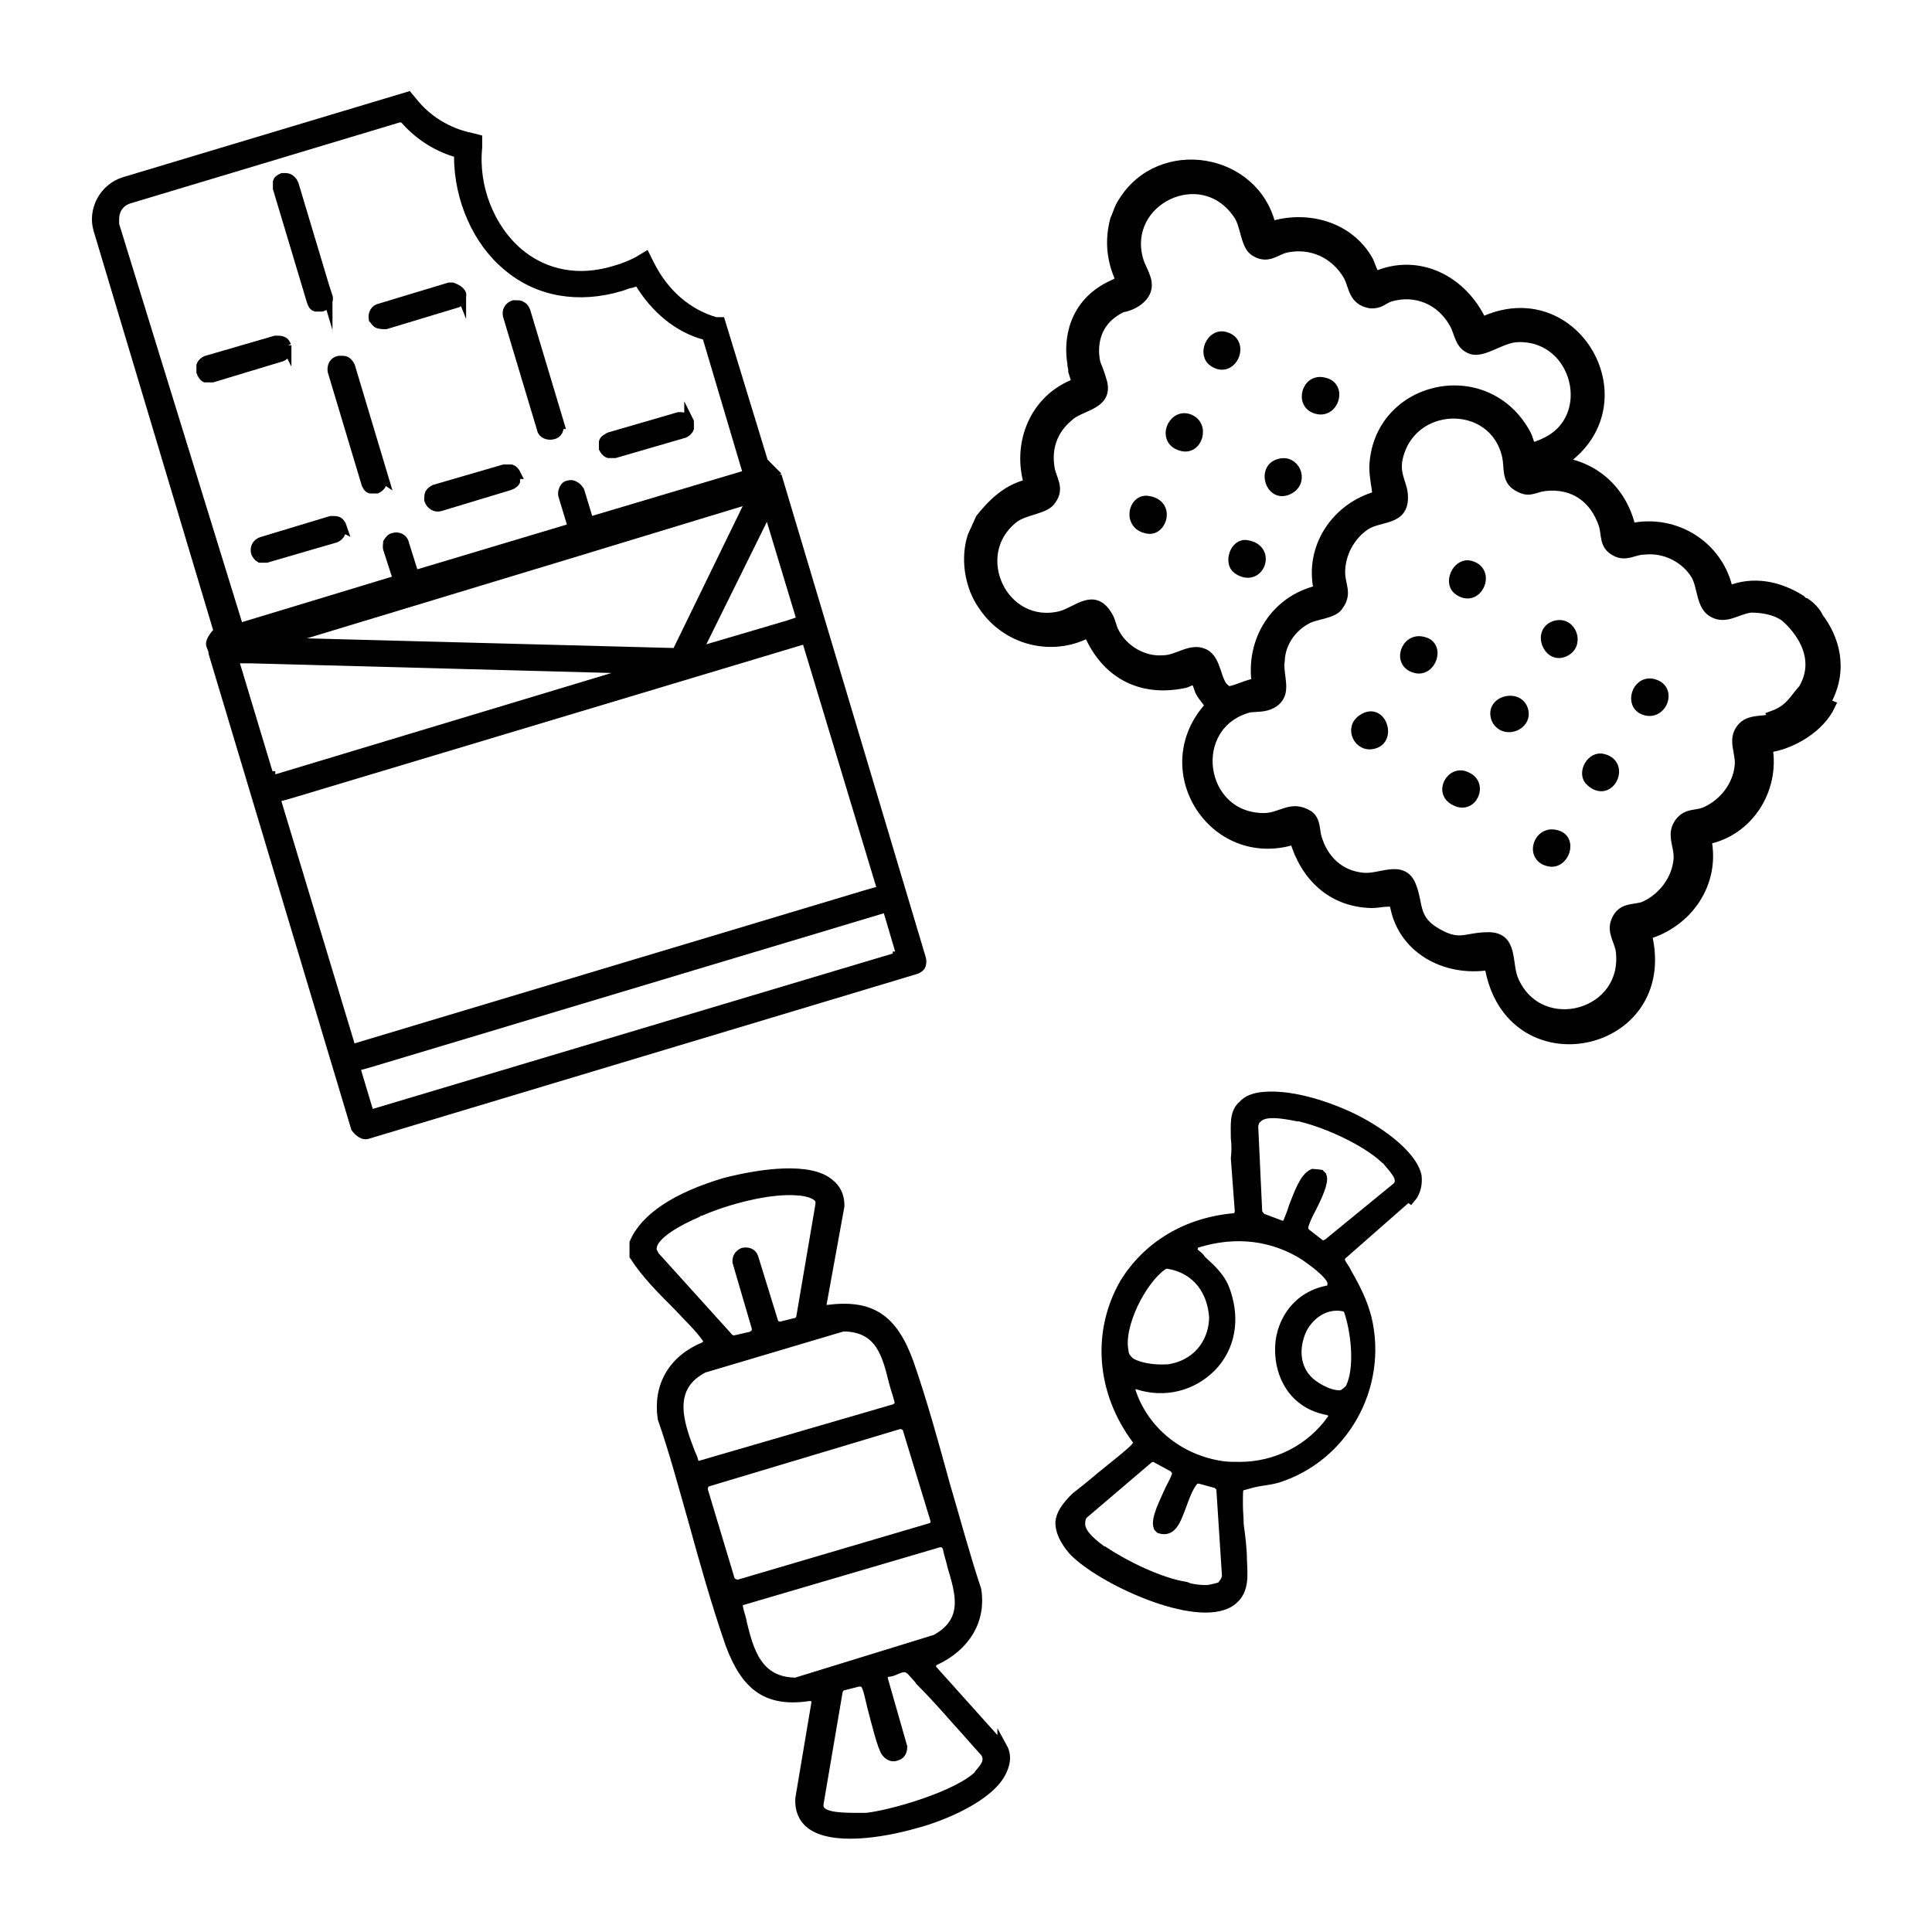
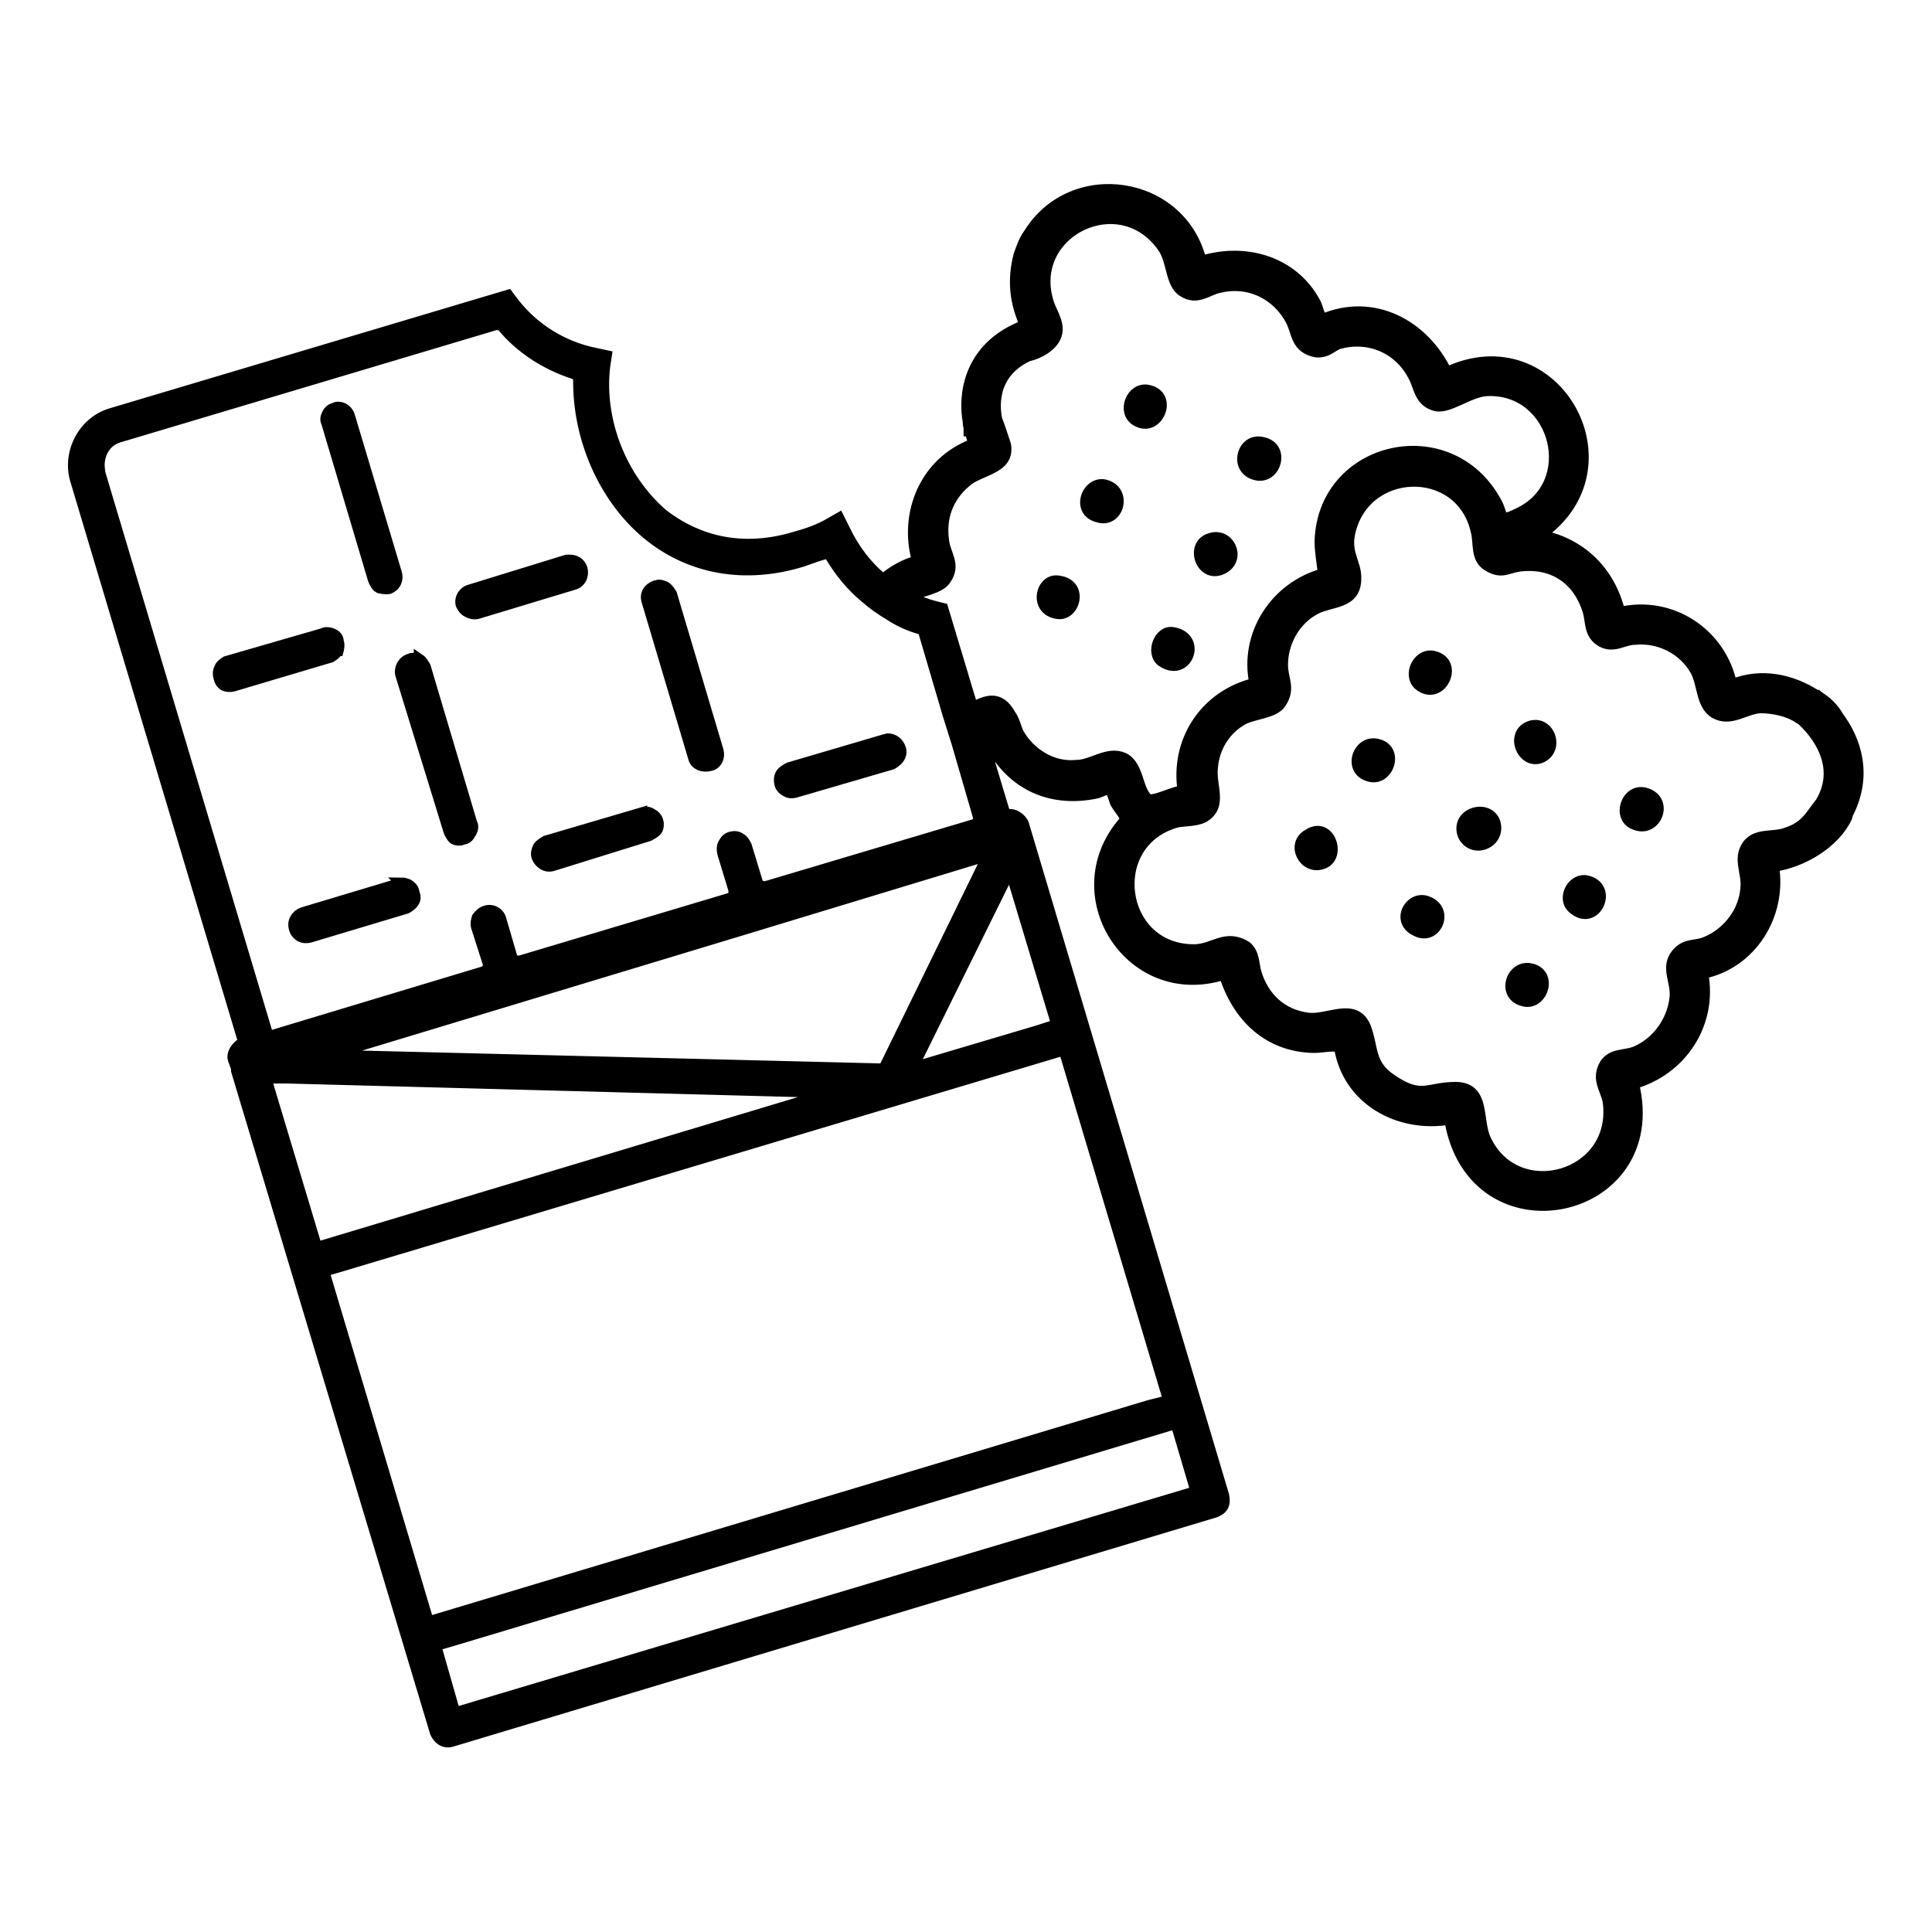
<svg xmlns="http://www.w3.org/2000/svg" id="Calque_1" viewBox="0 0 24 24">
  <defs>
-     <style>.cls-1{stroke:#000;stroke-miterlimit:10;stroke-width:.12px;}</style>
+     <style>.cls-1{stroke:#000;stroke-miterlimit:10;stroke-width:.14px;}</style>
  </defs>
-   <path class="cls-1" d="M3.56,4.29s0,.06,0,.08c-.01.03-.04.05-.06.06l-.86.26s-.06,0-.09,0c-.02-.01-.04-.04-.05-.07,0-.02,0-.05,0-.08.01-.03.04-.05.06-.06l.86-.25s.02,0,.03,0c.02,0,.04,0,.06.01.03.01.04.04.05.06Z" />
-   <path class="cls-1" d="M4.07,3.67c.02.06-.01.12-.07.14-.03,0-.06,0-.08,0-.03-.01-.04-.04-.05-.07l-.42-1.4s0-.06,0-.08c.01-.03.04-.04.06-.05.01,0,.02,0,.04,0,.04,0,.08.03.1.08l.42,1.4Z" />
-   <path class="cls-1" d="M4.23,6.54s0,.06,0,.08c-.01.03-.04.05-.06.06l-.86.25s-.06,0-.08,0c-.02-.01-.04-.04-.05-.06-.02-.06.01-.12.07-.14l.86-.26s.02,0,.03,0c.02,0,.04,0,.06.01.02.01.04.04.05.07Z" />
-   <path class="cls-1" d="M4.74,5.93s0,.06,0,.08c-.01.03-.04.05-.06.06-.03,0-.06,0-.08,0-.03-.01-.04-.04-.05-.06l-.42-1.4c-.01-.06.02-.12.08-.13,0,0,.02,0,.04,0s.03,0,.05.01c.02.01.04.04.05.06l.42,1.4Z" />
-   <path class="cls-1" d="M5.73,3.64c.01.06-.01.12-.08.13l-.86.26s-.06,0-.09-.01c-.03-.01-.04-.04-.06-.06-.01-.06.02-.12.08-.13l.86-.26h.04s.09.03.11.08Z" />
-   <path class="cls-1" d="M6.4,5.89s0,.06,0,.09c-.01.02-.04.04-.07.05l-.86.26c-.06.02-.12-.02-.14-.08,0-.03,0-.06.01-.08.01-.02.04-.04.06-.05l.86-.25s.06,0,.09,0c.03.01.05.04.06.06Z" />
-   <path class="cls-1" d="M6.94,5.27c.01.06-.01.12-.08.13-.05.01-.12-.01-.13-.07l-.42-1.4c-.02-.06.01-.12.07-.14.01,0,.02,0,.04,0s.04,0,.05.01c.03.01.05.04.06.07l.42,1.4Z" />
-   <path class="cls-1" d="M8.56,5.24s0,.06,0,.08c-.01.03-.04.05-.06.06l-.86.25s-.06,0-.08,0c-.03-.01-.05-.04-.06-.06,0-.03,0-.06,0-.08.01-.03.04-.04.07-.06l.86-.25s.02,0,.03,0c.05,0,.09.04.11.08Z" />
-   <path class="cls-1" d="M9.66,5.92s-.07-.08-.11-.08h-.04s-.01-.04-.01-.04l-.55-1.8h-.06c-.35-.1-.64-.35-.82-.71l-.05-.1-.1.06c-.08.04-.17.08-.28.11-.56.17-.96-.02-1.19-.21-.37-.31-.57-.83-.52-1.32v-.1s-.08-.02-.08-.02c-.29-.06-.55-.22-.73-.45l-.05-.06-3.53,1.06c-.25.08-.39.35-.32.59l1.5,5.01-.04.02s-.07.08-.06.13l.03.08v.02l1.77,5.9s.07.1.14.08l6.82-2.05s.05-.02.06-.05c.01-.03.01-.06,0-.09l-1.79-5.99ZM9.54,6.32l.42,1.39-.18.06-1.12.33.88-1.78ZM8.42,8.11h-.04l-4.94-.13,3.73-1.13,2.17-.66-.93,1.91ZM1.42,2.79s0-.05,0-.07c0-.11.06-.21.18-.25l3.36-1.01s.04,0,.06.01c.17.2.4.35.64.42.02,0,.04.03.04.05,0,.53.23,1.06.61,1.37.38.32.88.4,1.39.25.04-.01.08-.03.12-.04.02,0,.04-.01.07-.02.02,0,.05,0,.06.02.19.31.47.55.8.64.02,0,.03.01.04.04l.49,1.65s0,.06-.04.06l-1.88.56s-.06,0-.06-.04l-.1-.33s-.03-.05-.06-.06c-.03-.02-.06-.02-.08-.01-.03,0-.05.03-.06.06-.01.02-.01.06,0,.08l.1.33s0,.04,0,.04c0,.01-.01.03-.03.03l-1.87.56s-.01,0-.02,0c-.02,0-.04,0-.05-.03l-.11-.35c-.01-.06-.08-.09-.13-.07-.03,0-.05.03-.07.06,0,.02-.01.05,0,.08l.11.34h0s-.01.06-.04.06l-1.88.57s0,0-.01,0-.01,0-.03,0c0,0-.02-.02-.02-.04L1.42,2.79ZM3.34,9.64l-.44-1.46h.21s4.86.13,4.86.13l-4.61,1.39v-.06ZM4.35,13.04v-.05s-.93-3.08-.93-3.08l.18-.05,6.43-1.93v.05s.93,3.08.93,3.08l-.18.05-6.43,1.93ZM11.15,11.89l-6.56,1.96-.18-.6.18-.05,6.43-1.93.18.61h-.05Z" />
-   <path class="cls-1" d="M12.45,21.71l-.87-.97s-.02-.04-.01-.06c0-.02.01-.05.04-.05.39-.18.58-.51.52-.88-.14-.42-.26-.87-.39-1.31-.14-.51-.28-1.02-.45-1.51-.2-.55-.47-.73-1.01-.66-.02,0-.05,0-.06-.02-.01-.01-.02-.04-.01-.06l.22-1.21c0-.12-.04-.21-.13-.28-.24-.2-.82-.13-1.29-.01-.61.18-1,.44-1.13.75v.16c.14.22.34.42.54.62.12.13.26.26.36.4.01.01.02.04.01.06,0,.02-.01.04-.04.05-.39.16-.58.49-.52.89.14.4.26.85.38,1.27.14.51.29,1.04.46,1.53.2.54.47.73.99.65h.01s.04.01.06.02c.01.01.01.04.01.06l-.2,1.19c-.01.14.04.25.13.32.26.2.86.12,1.31-.01.31-.08.93-.33,1.07-.66.05-.11.05-.2,0-.29ZM8.12,15.58s-.01-.02-.02-.04c-.05-.24.58-.48.59-.49.34-.15.87-.29,1.22-.26,0,0,.25.01.28.13v.04l-.24,1.41s-.02.06-.06.06l-.2.05s-.07-.01-.08-.05l-.25-.81c-.02-.06-.08-.07-.13-.06-.02.01-.08.04-.07.12l.24.82s0,.04-.01.06c-.01.01-.02.02-.05.04l-.22.05h-.01s-.04-.01-.05-.02l-.94-1.04ZM8.69,18.22s-.06-.02-.07-.05c-.01-.04-.02-.07-.04-.11-.13-.34-.31-.8.13-1.05.01,0,.01-.01.01-.01l1.75-.52s.01-.01.02,0c.45.01.53.36.61.68.02.08.05.16.07.24.01.01,0,.04,0,.06-.01.01-.02.02-.05.04l-2.44.71h-.01ZM9.14,19.68s-.06-.02-.07-.05l-.34-1.13s.01-.08.05-.09l2.4-.72s.08.01.09.05l.35,1.15s0,.04-.01.05c-.01.02-.02.04-.05.04l-2.41.71h-.01ZM9.91,20.9h-.02c-.49,0-.59-.41-.67-.73-.01-.07-.04-.14-.05-.2-.01-.01,0-.04,0-.05.01-.02.02-.04.05-.04l2.45-.72s.04,0,.06.01c.01,0,.02.02.04.05.01.07.04.15.06.24.09.31.21.66-.18.89,0,.01-.01.01-.01.01l-1.72.53ZM12.17,22.04c-.26.27-1.11.51-1.41.54h-.12c-.27,0-.44-.02-.47-.13v-.04l.24-1.41s.02-.05.06-.06l.2-.05s.05,0,.07.02c.02.02.04.05.09.28.05.19.13.52.18.58.04.05.09.06.13.04.05-.01.07-.06.07-.11l-.24-.84s-.01-.05.01-.06c.02-.04.07-.02.13-.05.05-.02.12-.06.18-.02h.01c.08.09.12.13.13.15.16.16.32.34.47.51.12.13.22.25.34.38.07.11-.02.2-.07.26Z" />
-   <path class="cls-1" d="M17.52,14.89c.07-.08.09-.18.08-.28-.06-.28-.51-.59-.86-.75-.31-.14-.66-.24-.94-.24-.15,0-.28.02-.36.11-.11.09-.09.25-.09.41.01.08.01.16,0,.25l.05.67s-.02.07-.06.07c-.59.05-1.08.34-1.37.81-.35.61-.29,1.35.15,1.94.02.01.02.04.01.06-.01.04-.05.08-.45.4-.14.12-.27.22-.32.26-.12.12-.18.21-.19.31,0,.11.05.22.16.35.34.36,1.53.91,1.95.64.18-.12.16-.31.15-.52,0-.14-.02-.29-.04-.44,0-.08-.01-.16-.01-.24,0-.14,0-.19.01-.21s.04-.04.06-.04c.07-.02.14-.04.21-.05s.14-.02.21-.04c.82-.26,1.31-1.13,1.11-1.98-.05-.2-.14-.38-.25-.57-.02-.05-.06-.09-.08-.14-.01-.02,0-.06.02-.08l.82-.72ZM14.44,15.71s.04-.01.06-.01c.39.06.56.36.58.66,0,.26-.15.56-.52.64-.04.01-.08.01-.13.01-.12,0-.27-.02-.38-.08-.07-.05-.09-.11-.09-.14-.07-.32.22-.89.48-1.07ZM15.17,19.71s-.12.04-.19.04c-.11,0-.21-.02-.25-.04-.32-.05-.75-.26-1.02-.44h-.01c-.11-.08-.27-.2-.28-.33,0-.06.01-.11.05-.14l.81-.69s.06-.02.08,0l.22.12s.05.05.04.08c-.01.05-.05.12-.09.2-.06.14-.18.36-.14.46,0,0,.01.01.02.02.14.04.19-.07.28-.32.04-.11.08-.21.14-.28.02-.02.05-.02.07-.02l.22.06s.05.04.05.07l.07,1.08c-.01.06-.04.09-.07.13ZM16.54,17.64c-.26.36-.68.58-1.14.58-.08,0-.15,0-.22-.01-.54-.08-.97-.44-1.13-.92-.01-.02,0-.06.01-.07.02-.02.05-.04.07-.02.34.11.68.02.92-.22.24-.25.29-.59.18-.92-.06-.19-.18-.29-.31-.41-.02-.04-.06-.06-.09-.09-.01-.01-.02-.04-.01-.06,0-.02.02-.05.05-.06.48-.15.95-.09,1.34.16.07.05.32.22.34.33,0,.04,0,.06-.02.08-.01.01-.02.02-.04.02-.41.08-.6.44-.59.75,0,.28.15.66.6.74.02.01.05.02.06.05,0,.02,0,.05-.01.07ZM16.69,16.23s.05.01.06.04c.09.25.15.73.02.98h0s-.07.08-.12.08h-.02c-.14,0-.33-.12-.39-.19-.18-.19-.15-.46-.06-.64.11-.2.31-.31.51-.27ZM16.49,15.45s-.04.02-.05.02-.04-.01-.05-.02l-.18-.14s-.02-.04-.02-.06c.01-.06.05-.15.11-.26.06-.12.15-.31.12-.38t-.02-.02s-.08-.01-.09-.01c-.11.05-.18.26-.24.41-.02.07-.05.14-.07.19-.01.04-.06.05-.09.04l-.24-.09s-.04-.04-.05-.07l-.05-1.07c.01-.06.02-.08.06-.11.09-.08.29-.05.49-.01.02,0,.05,0,.06.01.32.08.78.29,1.02.51h.01c.08.11.24.24.15.35l-.88.72Z" />
-   <path class="cls-1" d="M22.69,8.74s0-.02,0-.03c.22-.41.09-.79-.1-1.04-.03-.07-.1-.14-.16-.18,0,0-.02,0-.03-.01,0,0-.02-.02-.03-.03h0c-.27-.17-.59-.24-.9-.11-.11-.55-.65-.9-1.21-.78-.1-.44-.42-.75-.86-.82,1.06-.71.17-2.29-.99-1.74-.24-.52-.79-.8-1.32-.57-.03-.02-.07-.15-.09-.19-.24-.43-.76-.57-1.21-.43-.2-.86-1.38-1.05-1.84-.3-.05.07-.07.16-.1.22-.07.27-.04.51.07.75-.01.02-.06.04-.1.06h0c-.5.23-.55.7-.5.98,0,0,0,0,0,.01,0,0,0,.03.01.04,0,.01,0,.03,0,.04h0c.02.06.04.13.04.15-.52.19-.74.75-.59,1.25-.26.06-.44.23-.6.43l-.1.22c-.09.27-.04.62.13.86.29.44.86.58,1.31.34.21.5.64.74,1.18.63.04,0,.11-.06.15-.03.03.02.04.11.07.15.02.04.11.14.11.16-.72.78.04,1.98,1.05,1.66.13.45.46.78.96.79.09,0,.18-.03.28-.01.08.57.63.87,1.18.78.24,1.48,2.31,1.05,1.96-.38.51-.15.85-.64.74-1.18.52-.1.85-.62.76-1.14.3-.04.65-.25.78-.53ZM15.22,8.56c-.12-.09-.1-.36-.26-.44-.17-.08-.33.08-.51.08-.25.02-.5-.13-.61-.35-.03-.05-.04-.14-.08-.2-.17-.29-.37-.06-.58,0-.72.18-1.16-.76-.59-1.21.14-.11.4-.11.47-.23.11-.15,0-.26-.02-.4-.04-.25.04-.47.23-.63.14-.14.47-.14.43-.4,0-.02-.05-.18-.09-.27-.02-.09-.09-.49.33-.69h0c.13-.02.27-.11.3-.22.04-.13-.07-.26-.1-.38-.2-.73.78-1.21,1.23-.57.11.14.09.41.23.48.15.09.25-.02.37-.05.32-.07.62.07.78.35.07.14.06.3.27.34.12.01.16-.05.24-.08.33-.1.65.04.81.34.06.11.06.26.21.31s.38-.15.58-.15c.74-.02.99,1.01.33,1.31-.23.11-.16.02-.24-.12-.5-.9-1.84-.59-1.88.42,0,.13.03.24.04.36-.51.14-.85.64-.73,1.17-.53.12-.85.62-.77,1.16-.09-.01-.31.12-.38.09ZM22.04,8.92c-.13.05-.31,0-.41.13-.11.14-.01.29-.02.45-.02.26-.2.49-.44.59-.11.04-.21.01-.3.12-.12.15-.01.29-.02.46-.02.26-.2.49-.43.59-.11.04-.24.01-.32.13-.1.16,0,.26.03.41.11.81-.99,1.11-1.32.39-.1-.21,0-.55-.32-.55-.3,0-.36.13-.69-.08-.24-.16-.18-.34-.27-.56-.11-.27-.39-.07-.61-.1-.28-.03-.48-.22-.56-.49-.03-.09-.01-.21-.1-.28-.22-.14-.34.03-.56.03-.81,0-.97-1.16-.18-1.37.09-.01.19,0,.28-.05.21-.12.07-.33.1-.54.01-.21.14-.4.32-.5.11-.07.35-.07.41-.18.11-.15.02-.25.02-.41,0-.23.12-.46.32-.59.18-.11.47-.05.46-.35,0-.15-.1-.25-.07-.45.14-.75,1.2-.78,1.36-.05.03.14-.01.29.13.37.15.09.19.02.34,0,.36-.04.62.15.73.48.04.13,0,.25.15.33.13.07.23-.02.35-.02.26-.03.52.1.65.32.08.15.06.38.21.46.16.09.3-.04.47-.06.15,0,.31.03.42.11,0,0,0,0,0,0h0s.52.41.23.9c-.12.13-.16.25-.38.33Z" />
-   <path class="cls-1" d="M18.59,8.94c.1.19.4.07.33-.13s-.43-.1-.33.13Z" />
-   <path class="cls-1" d="M19.32,7.77c-.23.07-.09.42.11.33.2-.08.1-.39-.11-.33Z" />
-   <path class="cls-1" d="M18.22,9.65c-.19-.1-.36.2-.14.3.21.11.35-.21.14-.3Z" />
-   <path class="cls-1" d="M20.52,8.49c-.19-.03-.28.26-.1.33.23.09.37-.28.1-.33Z" />
-   <path class="cls-1" d="M17.68,7.97c-.22-.06-.33.27-.1.33.2.06.32-.28.1-.33Z" />
-   <path class="cls-1" d="M16.93,8.93c-.18.11-.05.37.14.31.22-.06.09-.46-.14-.31Z" />
-   <path class="cls-1" d="M19.33,10.37c-.22-.06-.33.27-.1.33.2.06.32-.28.1-.33Z" />
-   <path class="cls-1" d="M18.24,7.02c-.14-.01-.24.2-.14.3.25.21.45-.25.14-.3Z" />
-   <path class="cls-1" d="M19.89,9.42c-.14-.01-.24.2-.13.29.24.22.45-.24.13-.29Z" />
-   <path class="cls-1" d="M16.35,5.08c.22.07.33-.28.1-.33-.22-.06-.31.27-.1.33Z" />
-   <path class="cls-1" d="M15.08,4.5c.23.15.4-.26.13-.32-.17-.04-.28.23-.13.32Z" />
-   <path class="cls-1" d="M14.76,5.2c-.2-.06-.33.27-.09.34.21.07.31-.27.09-.34Z" />
-   <path class="cls-1" d="M16.03,6.07c.17-.11.05-.37-.14-.31-.23.06-.1.46.14.31Z" />
-   <path class="cls-1" d="M15.49,6.77c-.15-.03-.23.22-.12.3.27.19.44-.25.12-.3Z" />
-   <path class="cls-1" d="M14.26,6.22c-.19-.03-.26.31,0,.35.18.03.28-.31,0-.35Z" />
+   <path class="cls-1" d="M4.2,8.08s.02-.07,0-.11c0-.04-.02-.07-.06-.09-.02-.01-.05-.02-.08-.02-.01,0-.03,0-.04.01l-1.21.35s-.07.04-.08.08c-.02.04-.02.08-.01.11.01.05.03.08.06.1.04.02.08.02.12.01l1.21-.36s.07-.04.08-.08Z" />
+   <path class="cls-1" d="M4.71,7.3s.08.02.12.01c.08-.03.12-.11.09-.2l-.58-1.94c-.02-.07-.08-.11-.14-.11-.01,0-.02,0-.04.01-.04.01-.07.03-.09.07-.02.04-.03.07-.01.11l.58,1.95s.03.08.07.1Z" />
+   <path class="cls-1" d="M5,10.98s-.03,0-.04,0l-1.2.36c-.08.03-.13.11-.1.2.01.04.04.07.07.09.04.02.08.02.12.01l1.2-.36s.07-.04.09-.08c.02-.03.02-.07,0-.11,0-.05-.04-.08-.07-.1-.03-.01-.05-.02-.08-.02Z" />
+   <path class="cls-1" d="M5.21,8.2s-.05-.02-.07-.02-.04,0-.05.01c-.08.02-.13.11-.11.19l.6,1.95s.03.07.06.09c.04.02.08.02.12,0,.04,0,.07-.04.09-.08.02-.03.03-.08.01-.11l-.58-1.95s-.04-.07-.07-.09Z" />
+   <path class="cls-1" d="M7.23,7.07c-.02-.07-.08-.11-.15-.11h-.04l-1.2.37c-.08.02-.13.1-.11.18.02.04.04.07.08.09.04.02.08.03.12.02l1.19-.36c.09-.02.13-.11.11-.19Z" />
+   <path class="cls-1" d="M7.97,10.1l-1.19.35s-.07.04-.09.07c-.02.04-.03.08-.02.12.03.08.11.14.2.11l1.19-.37s.08-.04.1-.07c.02-.04.02-.08.01-.11-.01-.04-.04-.07-.08-.09-.03-.02-.07-.03-.12,0Z" />
+   <path class="cls-1" d="M8.26,7.29s-.05-.02-.07-.02-.03.01-.05.01c-.08.03-.13.1-.1.19l.58,1.95c.02.08.12.11.19.09.09-.01.13-.1.11-.18l-.58-1.95s-.04-.07-.08-.09Z" />
+   <path class="cls-1" d="M11.03,9.18s-.03.01-.04.01l-1.19.35s-.08.04-.1.08c-.02.04-.02.08-.01.12.01.04.04.07.08.09.03.02.08.02.11.01l1.2-.35s.07-.04.09-.08c.02-.03.03-.08.01-.12-.02-.06-.08-.11-.15-.11Z" />
+   <path class="cls-1" d="M22.83,8.9c-.04-.08-.12-.16-.19-.21-.01-.01-.02-.01-.03-.02-.01-.01-.03-.02-.04-.03h-.01c-.31-.2-.69-.28-1.05-.13-.13-.64-.75-1.05-1.39-.9-.12-.51-.49-.87-1-.96,1.22-.83.2-2.66-1.15-2.02-.28-.59-.91-.93-1.54-.66-.04-.02-.07-.18-.1-.22-.28-.51-.88-.67-1.41-.5-.24-1.01-1.6-1.22-2.14-.34-.06.08-.09.18-.12.26-.08.31-.05.59.08.87-.02.02-.07.04-.12.07v-.02c-.59.28-.65.83-.59,1.15v.02s0,.03.01.04v.05h.01c.02.07.05.15.04.17-.6.22-.86.87-.69,1.45-.16.04-.3.12-.43.23-.2-.16-.36-.37-.48-.62l-.07-.14-.14.08c-.11.06-.24.11-.39.15-.78.24-1.34-.03-1.66-.28-.51-.44-.8-1.16-.72-1.84l.02-.13-.14-.03c-.4-.08-.77-.31-1.02-.64l-.06-.08-4.93,1.47c-.34.1-.54.48-.44.82l2.09,6.99-.05.03c-.06.05-.1.12-.08.18l.04.11v.03l2.47,8.22c.03.07.1.14.2.11l9.49-2.85s.07-.03.09-.07c.02-.04.02-.08.01-.13l-2.49-8.35c-.03-.06-.1-.11-.16-.11h-.06s-.02-.05-.02-.05l-.28-.93s.04-.01.06-.02c.24.58.75.86,1.37.73.05-.01.13-.07.17-.03.04.02.05.13.08.17.03.05.12.16.12.19-.83.9.04,2.3,1.22,1.92.16.52.54.9,1.11.91.11,0,.21-.03.32-.01.1.66.74,1.01,1.37.9.28,1.72,2.69,1.22,2.28-.44.6-.17.98-.75.86-1.37.6-.12.98-.72.88-1.33.36-.05.76-.29.91-.61.01-.02,0-.03.01-.04.25-.48.1-.92-.12-1.21ZM3.91,15.42l-.61-2.03h.28s6.77.18,6.77.18l-6.42,1.93-.02-.08ZM14.86,18.53l-.07.02-9.14,2.73-.24-.84.24-.07,8.96-2.69.25.85ZM13.24,13.11l1.28,4.29-.24.06-8.96,2.69-.02-.07-1.28-4.29.24-.07,8.96-2.68.02.07ZM12.55,10.8l.58,1.93-.25.08-1.55.46,1.22-2.47ZM12.28,10.62l-1.3,2.66h-.05l-6.87-.17,5.19-1.57,3.03-.92ZM12.16,10.16s-.01.07-.04.08l-2.62.78s-.08-.01-.09-.05l-.14-.46s-.03-.07-.07-.09c-.04-.03-.08-.03-.12-.02-.04.01-.07.04-.09.08-.02.03-.02.08-.01.12l.14.46s0,.05-.01.06c-.01.02-.02.04-.04.04l-2.61.78s-.02.01-.03,0c-.03,0-.06-.01-.07-.04l-.14-.48c-.02-.08-.11-.13-.19-.1-.04.01-.07.04-.1.08-.01.03-.02.07-.01.11l.15.47v.02s-.02.06-.05.07l-2.62.79s0,.01-.02.01-.02-.01-.04-.01c-.01,0-.03-.03-.03-.05L1.24,5.88s-.01-.07-.01-.1c0-.15.08-.3.24-.35l4.69-1.4s.06,0,.08.02c.23.28.55.48.89.59.03.01.06.04.06.07-.01.74.32,1.48.85,1.92.53.44,1.22.56,1.93.34.06-.02.11-.04.17-.06.03-.01.06-.02.1-.03.03-.01.07,0,.08.03.12.2.26.37.43.51.09.08.19.15.29.21.12.08.25.14.39.18.03.01.04.02.05.05l.3,1.02.11.35.27.93ZM13.96,9.42c-.2-.09-.39.09-.59.09-.3.03-.58-.15-.72-.4-.03-.06-.05-.16-.1-.23-.14-.25-.3-.17-.47-.09l-.37-1.23-.08-.02c-.12-.03-.23-.07-.34-.13.17-.08.39-.1.46-.22.12-.18-.01-.3-.03-.47-.04-.29.05-.54.27-.73.17-.16.55-.16.5-.46-.01-.03-.07-.22-.11-.32-.02-.1-.1-.56.39-.79h0c.14-.03.31-.13.35-.26.05-.15-.08-.3-.11-.44-.23-.85.9-1.4,1.43-.66.13.17.1.47.26.56.17.11.3-.02.44-.05.36-.09.72.07.9.41.08.16.06.34.31.39.13.01.18-.06.27-.1.38-.11.76.05.94.4.07.12.07.3.25.36.17.07.44-.18.68-.18.85-.02,1.15,1.17.37,1.53-.26.13-.18.02-.28-.15-.58-1.05-2.14-.69-2.18.49,0,.15.03.28.04.41-.59.16-.98.75-.85,1.36-.62.15-.99.72-.89,1.34-.1-.01-.36.14-.44.1-.14-.11-.11-.41-.3-.51ZM22.62,9.97c-.13.16-.18.3-.43.38-.16.06-.37,0-.48.15-.12.17,0,.34-.02.53-.02.3-.23.57-.51.68-.13.05-.24.01-.35.14-.14.17,0,.34-.02.54-.03.3-.23.57-.5.68-.14.05-.28.02-.37.15-.11.19.01.3.04.47.12.94-1.15,1.29-1.53.46-.11-.24,0-.64-.37-.64-.35,0-.42.16-.8-.1-.28-.19-.22-.39-.32-.65-.13-.31-.46-.08-.71-.11-.33-.04-.56-.26-.65-.57-.03-.1-.02-.24-.12-.32-.26-.16-.4.04-.65.04-.94,0-1.12-1.34-.21-1.59.1-.02.23-.01.33-.06.24-.14.08-.39.11-.62.02-.25.16-.47.37-.59.14-.08.4-.08.48-.21.12-.18.02-.29.02-.47,0-.27.14-.54.38-.68.21-.13.54-.06.53-.41,0-.17-.12-.29-.08-.52.16-.87,1.39-.91,1.58-.05.04.15-.01.34.15.43.17.1.23.02.39,0,.42-.05.73.17.85.56.04.14.01.29.17.38.15.08.27-.03.41-.03.3-.03.6.12.75.38.1.17.07.44.25.54.19.1.35-.05.55-.07.17,0,.36.04.49.13h.01s.6.48.26,1.05Z" />
+   <path class="cls-1" d="M18.18,10.38c.12.23.46.09.39-.16-.08-.24-.5-.12-.39.16Z" />
+   <path class="cls-1" d="M19.02,9.02c-.27.08-.11.48.12.39.23-.1.11-.45-.12-.39Z" />
+   <path class="cls-1" d="M17.59,11.56c.24.13.41-.24.16-.35-.22-.11-.42.23-.16.35Z" />
+   <path class="cls-1" d="M20.42,9.85c-.22-.04-.33.31-.11.39.27.11.43-.32.11-.39Z" />
+   <path class="cls-1" d="M17.12,9.25c-.25-.07-.38.32-.11.39.23.07.37-.32.11-.39Z" />
+   <path class="cls-1" d="M16.25,10.37c-.21.12-.05.43.17.36.25-.07.1-.54-.17-.36Z" />
+   <path class="cls-1" d="M19.03,12.04c-.25-.07-.38.32-.11.39.23.07.37-.32.11-.39Z" />
+   <path class="cls-1" d="M17.78,8.15c-.17-.01-.28.23-.16.35.28.24.53-.3.16-.35Z" />
+   <path class="cls-1" d="M19.69,10.94c-.17-.01-.28.23-.15.34.28.25.52-.28.15-.34Z" />
+   <path class="cls-1" d="M15.58,5.89c.26.09.39-.33.11-.39-.25-.07-.36.31-.11.39Z" />
+   <path class="cls-1" d="M14.26,4.85c-.2-.04-.32.26-.15.37.27.17.47-.31.15-.37Z" />
+   <path class="cls-1" d="M13.74,6.03c-.23-.07-.38.32-.1.39.25.08.36-.31.1-.39Z" />
+   <path class="cls-1" d="M15.21,7.05c.2-.13.05-.43-.17-.36-.27.07-.11.53.17.36Z" />
+   <path class="cls-1" d="M14.43,8.21c.31.22.51-.29.14-.35-.17-.03-.27.25-.14.35Z" />
+   <path class="cls-1" d="M13.15,7.22c-.22-.04-.31.36-.01.4.21.03.32-.36.01-.4Z" />
</svg>
